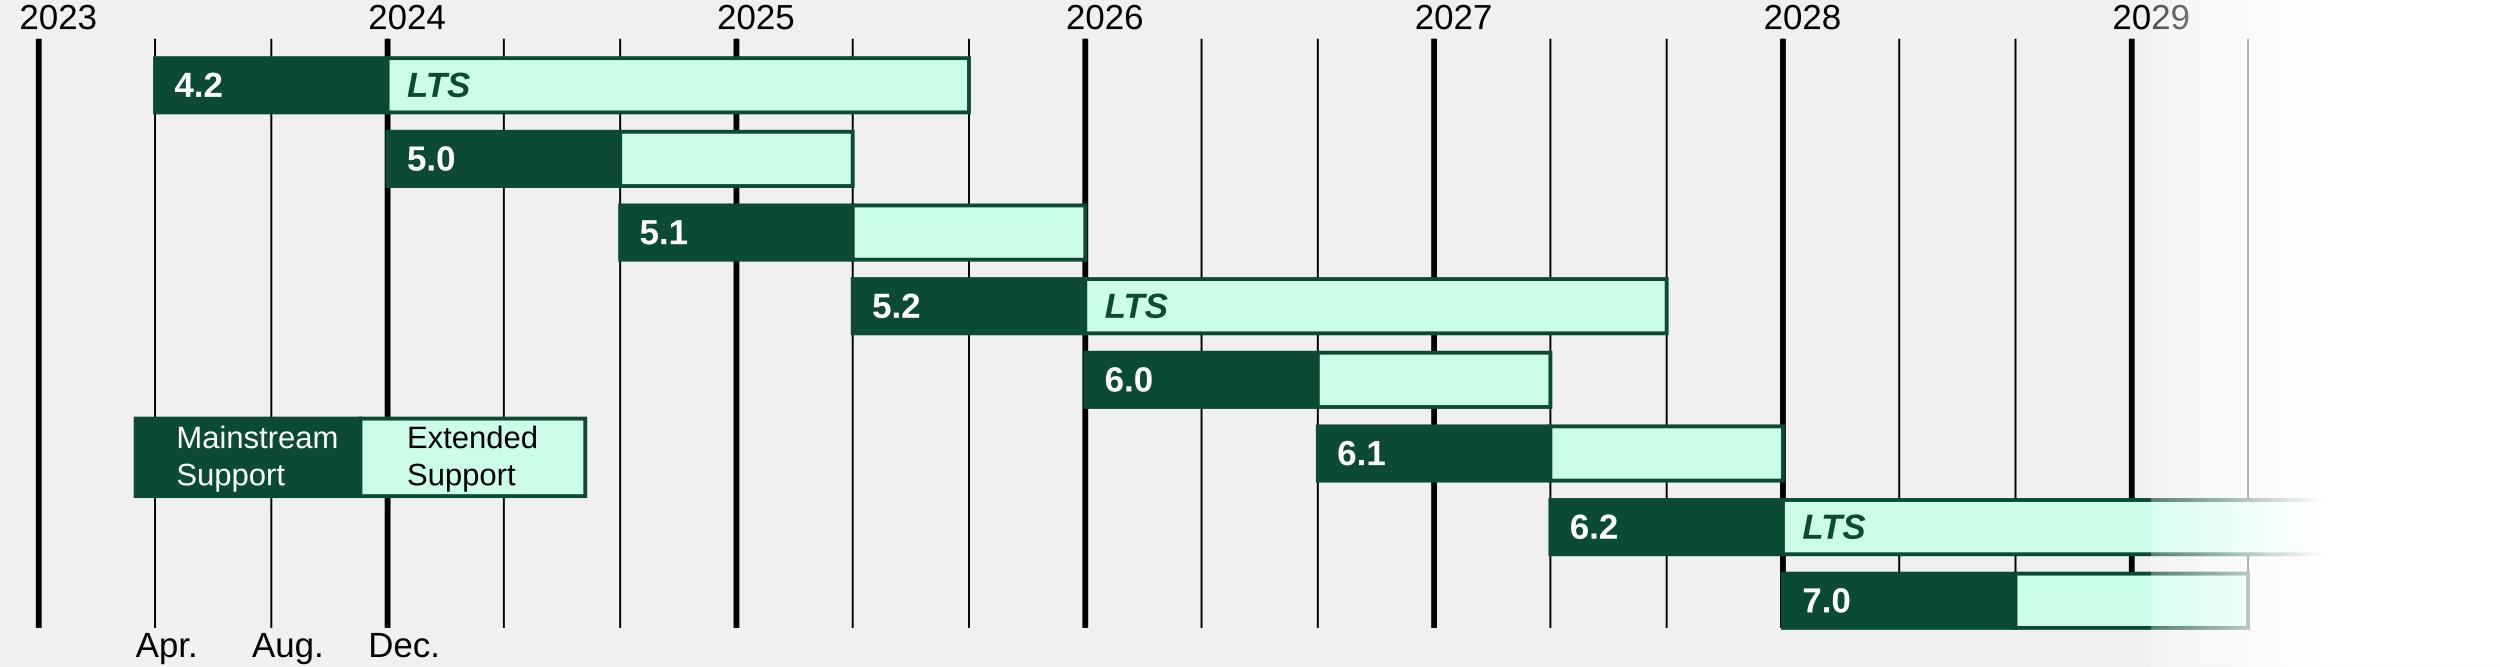
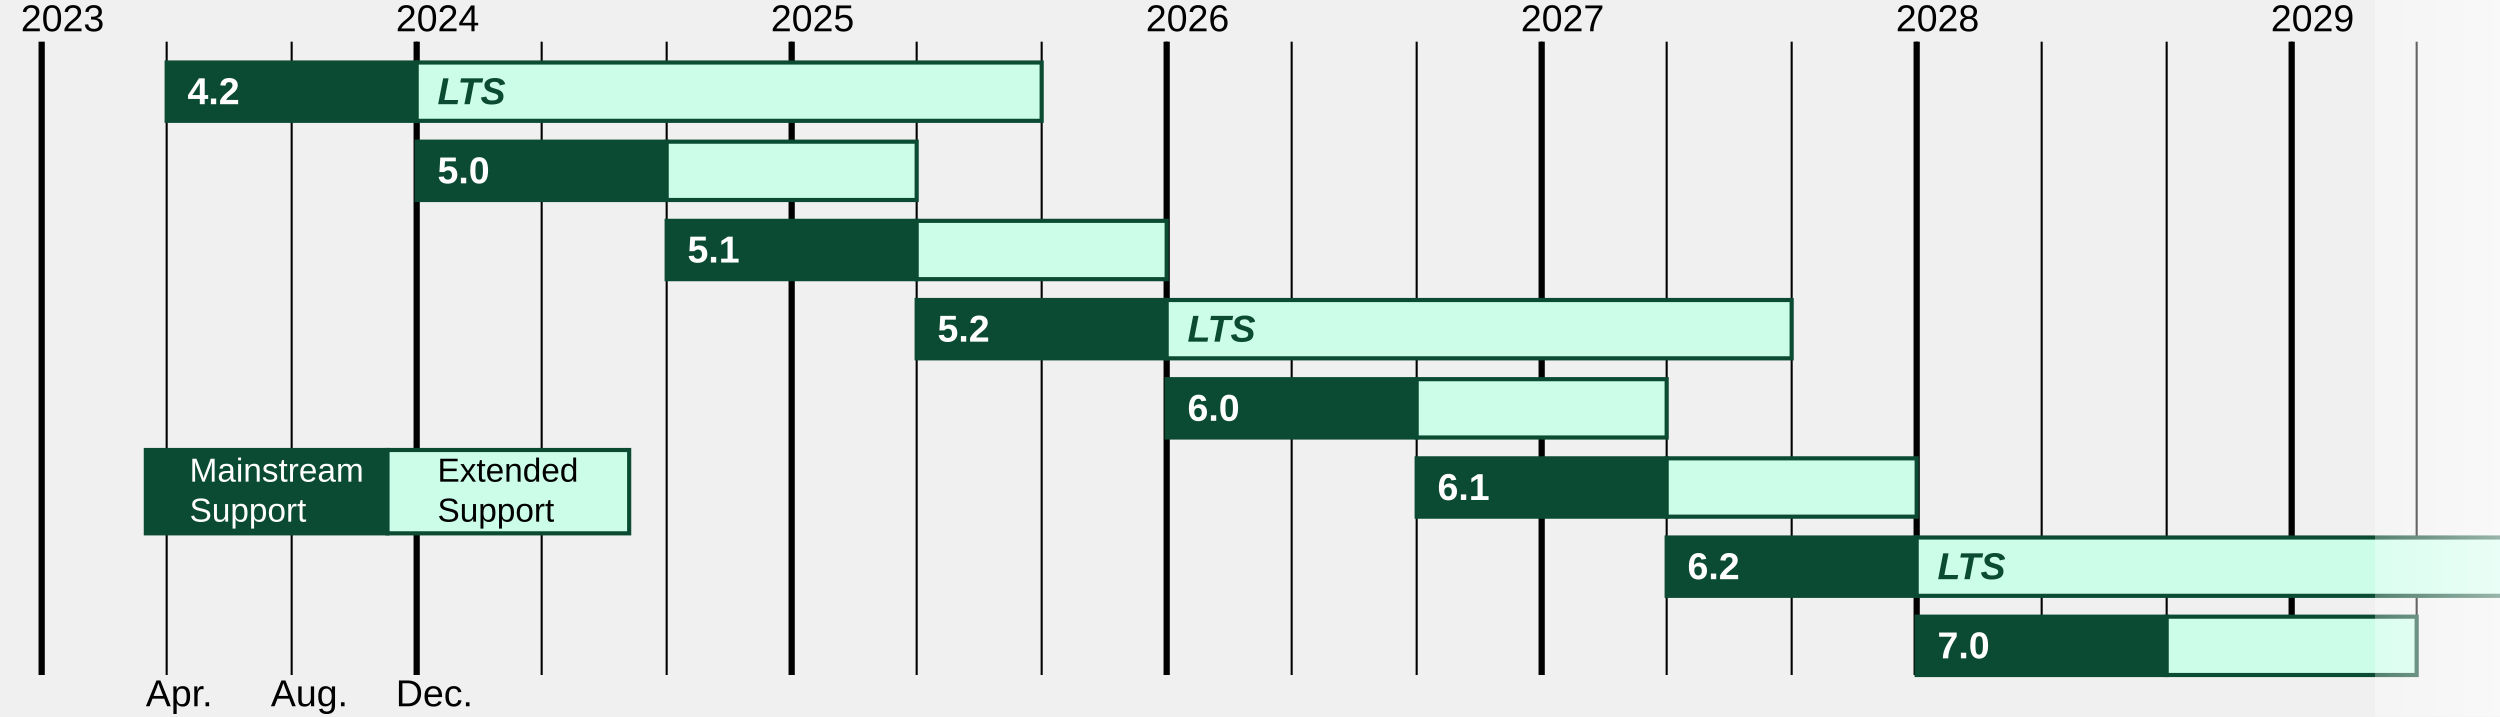
- <svg xmlns="http://www.w3.org/2000/svg" width="1290" height="344" version="1.1" profile="tiny">
+ <svg xmlns="http://www.w3.org/2000/svg" width="1200" height="344" version="1.1" profile="tiny">
  <style>
        .version-text {
            font-family: 'Segoe UI', 'Arial';
            font-size: 18px;
            font-weight: bold;
            fill: #ffffff;
        }
        .lts-text {
            font-family: 'Segoe UI', 'Arial';
            font-size: 18px;
            font-weight: 600;
            font-style: italic;
            fill: #0C4B33;
        }
        .legend-text {
            font-family: 'Segoe UI', 'Arial';
            font-size: 18px;
            fill: #000000;
        }
        .release-text{
            font-family: 'Segoe UI', 'Arial';
            font-size: 16px;
        }
    </style>
  <defs>
    <linearGradient id="fade-right" x1="0%" y1="0%" x2="100%" y2="0%">
      <stop offset="0.0" stop-color="#ffffff" stop-opacity="0.3" />
-       <stop offset="0.5" stop-color="#ffffff" stop-opacity="1.0" />
      <stop offset="1.0" stop-color="#ffffff" stop-opacity="1.0" />
    </linearGradient>
  </defs>
  <rect width="100%" height="100%" fill="none" />
  <line x1="20.0" y1="20" x2="20.0" y2="324" stroke="#000000" stroke-width="3" />
  <text x="10.0" y="15" class="legend-text">
                2023
            </text>
  <line x1="80.0" y1="20" x2="80.0" y2="324" stroke="#000000" stroke-width="1" />
  <text x="70.0" y="339" class="legend-text">
                Apr.
            </text>
  <line x1="140.0" y1="20" x2="140.0" y2="324" stroke="#000000" stroke-width="1" />
  <text x="130.0" y="339" class="legend-text">
                Aug.
            </text>
  <line x1="200.0" y1="20" x2="200.0" y2="324" stroke="#000000" stroke-width="1" />
  <text x="190.0" y="339" class="legend-text">
                Dec.
            </text>
  <line x1="200.0" y1="20" x2="200.0" y2="324" stroke="#000000" stroke-width="3" />
  <text x="190.0" y="15" class="legend-text">
                2024
            </text>
  <line x1="260.0" y1="20" x2="260.0" y2="324" stroke="#000000" stroke-width="1" />
  <line x1="320.0" y1="20" x2="320.0" y2="324" stroke="#000000" stroke-width="1" />
  <line x1="380.0" y1="20" x2="380.0" y2="324" stroke="#000000" stroke-width="1" />
  <line x1="380.0" y1="20" x2="380.0" y2="324" stroke="#000000" stroke-width="3" />
  <text x="370.0" y="15" class="legend-text">
                2025
            </text>
  <line x1="440.0" y1="20" x2="440.0" y2="324" stroke="#000000" stroke-width="1" />
  <line x1="500.0" y1="20" x2="500.0" y2="324" stroke="#000000" stroke-width="1" />
  <line x1="560.0" y1="20" x2="560.0" y2="324" stroke="#000000" stroke-width="1" />
  <line x1="560.0" y1="20" x2="560.0" y2="324" stroke="#000000" stroke-width="3" />
  <text x="550.0" y="15" class="legend-text">
                2026
            </text>
  <line x1="620.0" y1="20" x2="620.0" y2="324" stroke="#000000" stroke-width="1" />
  <line x1="680.0" y1="20" x2="680.0" y2="324" stroke="#000000" stroke-width="1" />
  <line x1="740.0" y1="20" x2="740.0" y2="324" stroke="#000000" stroke-width="1" />
  <line x1="740.0" y1="20" x2="740.0" y2="324" stroke="#000000" stroke-width="3" />
  <text x="730.0" y="15" class="legend-text">
                2027
            </text>
  <line x1="800.0" y1="20" x2="800.0" y2="324" stroke="#000000" stroke-width="1" />
  <line x1="860.0" y1="20" x2="860.0" y2="324" stroke="#000000" stroke-width="1" />
  <line x1="920.0" y1="20" x2="920.0" y2="324" stroke="#000000" stroke-width="1" />
  <line x1="920.0" y1="20" x2="920.0" y2="324" stroke="#000000" stroke-width="3" />
  <text x="910.0" y="15" class="legend-text">
                2028
            </text>
  <line x1="980.0" y1="20" x2="980.0" y2="324" stroke="#000000" stroke-width="1" />
  <line x1="1040.0" y1="20" x2="1040.0" y2="324" stroke="#000000" stroke-width="1" />
  <line x1="1100.0" y1="20" x2="1100.0" y2="324" stroke="#000000" stroke-width="1" />
  <line x1="1100.0" y1="20" x2="1100.0" y2="324" stroke="#000000" stroke-width="3" />
  <text x="1090.0" y="15" class="legend-text">
                2029
            </text>
  <line x1="1160.0" y1="20" x2="1160.0" y2="324" stroke="#000000" stroke-width="1" />
  <line x1="1220.0" y1="20" x2="1220.0" y2="324" stroke="#000000" stroke-width="1" />
  <line x1="1280.0" y1="20" x2="1280.0" y2="324" stroke="#000000" stroke-width="1" />
  <rect x="80.0" y="30" width="120.0" height="28" fill="#0C4B33" stroke="#0C4B33" stroke-width="2" />
  <rect x="200.0" y="30" width="300.0" height="28" fill="#CBFDE9" stroke="#0C4B33" stroke-width="2" />
  <text x="90.0" y="50.0" class="version-text">
            4.2
        </text>
  <text x="210.0" y="50.0" class="lts-text">
                LTS
            </text>
  <rect x="200.0" y="68" width="120.0" height="28" fill="#0C4B33" stroke="#0C4B33" stroke-width="2" />
  <rect x="320.0" y="68" width="120.0" height="28" fill="#CBFDE9" stroke="#0C4B33" stroke-width="2" />
  <text x="210.0" y="88.0" class="version-text">
            5.0
        </text>
  <rect x="320.0" y="106" width="120.0" height="28" fill="#0C4B33" stroke="#0C4B33" stroke-width="2" />
  <rect x="440.0" y="106" width="120.0" height="28" fill="#CBFDE9" stroke="#0C4B33" stroke-width="2" />
  <text x="330.0" y="126.0" class="version-text">
            5.1
        </text>
  <rect x="440.0" y="144" width="120.0" height="28" fill="#0C4B33" stroke="#0C4B33" stroke-width="2" />
  <rect x="560.0" y="144" width="300.0" height="28" fill="#CBFDE9" stroke="#0C4B33" stroke-width="2" />
  <text x="450.0" y="164.0" class="version-text">
            5.2
        </text>
  <text x="570.0" y="164.0" class="lts-text">
                LTS
            </text>
  <rect x="560.0" y="182" width="120.0" height="28" fill="#0C4B33" stroke="#0C4B33" stroke-width="2" />
  <rect x="680.0" y="182" width="120.0" height="28" fill="#CBFDE9" stroke="#0C4B33" stroke-width="2" />
  <text x="570.0" y="202.0" class="version-text">
            6.0
        </text>
  <rect x="680.0" y="220" width="120.0" height="28" fill="#0C4B33" stroke="#0C4B33" stroke-width="2" />
  <rect x="800.0" y="220" width="120.0" height="28" fill="#CBFDE9" stroke="#0C4B33" stroke-width="2" />
  <text x="690.0" y="240.0" class="version-text">
            6.1
        </text>
  <rect x="800.0" y="258" width="120.0" height="28" fill="#0C4B33" stroke="#0C4B33" stroke-width="2" />
  <rect x="920.0" y="258" width="300.0" height="28" fill="#CBFDE9" stroke="#0C4B33" stroke-width="2" />
  <text x="810.0" y="278.0" class="version-text">
            6.2
        </text>
  <text x="930.0" y="278.0" class="lts-text">
                LTS
            </text>
  <rect x="920.0" y="296" width="120.0" height="28" fill="#0C4B33" stroke="#0C4B33" stroke-width="2" />
  <rect x="1040.0" y="296" width="120.0" height="28" fill="#CBFDE9" stroke="#0C4B33" stroke-width="2" />
  <text x="930.0" y="316.0" class="version-text">
            7.0
        </text>
  <rect x="70" y="216" width="116" height="40" fill="#0C4B33" stroke="#0C4B33" stroke-width="2" />
  <text y="236" fill="#ffffff" class="release-text">
    <tspan x="91" dy="-0.3em">
                Mainstream
            </tspan>
    <tspan x="91" dy="1.2em">
                Support
            </tspan>
  </text>
  <rect x="186" y="216" width="116" height="40" fill="#CBFDE9" stroke="#0C4B33" stroke-width="2" />
  <text y="236" fill="#000000" class="release-text">
    <tspan x="210" dy="-0.3em">
                Extended
            </tspan>
    <tspan x="210" dy="1.2em">
                Support
            </tspan>
  </text>
-   <rect x="1110" y="0" width="180" height="100%" fill="url(#fade-right)" />
+   <rect x="1140" y="0" width="150" height="100%" fill="url(#fade-right)" />
</svg>
